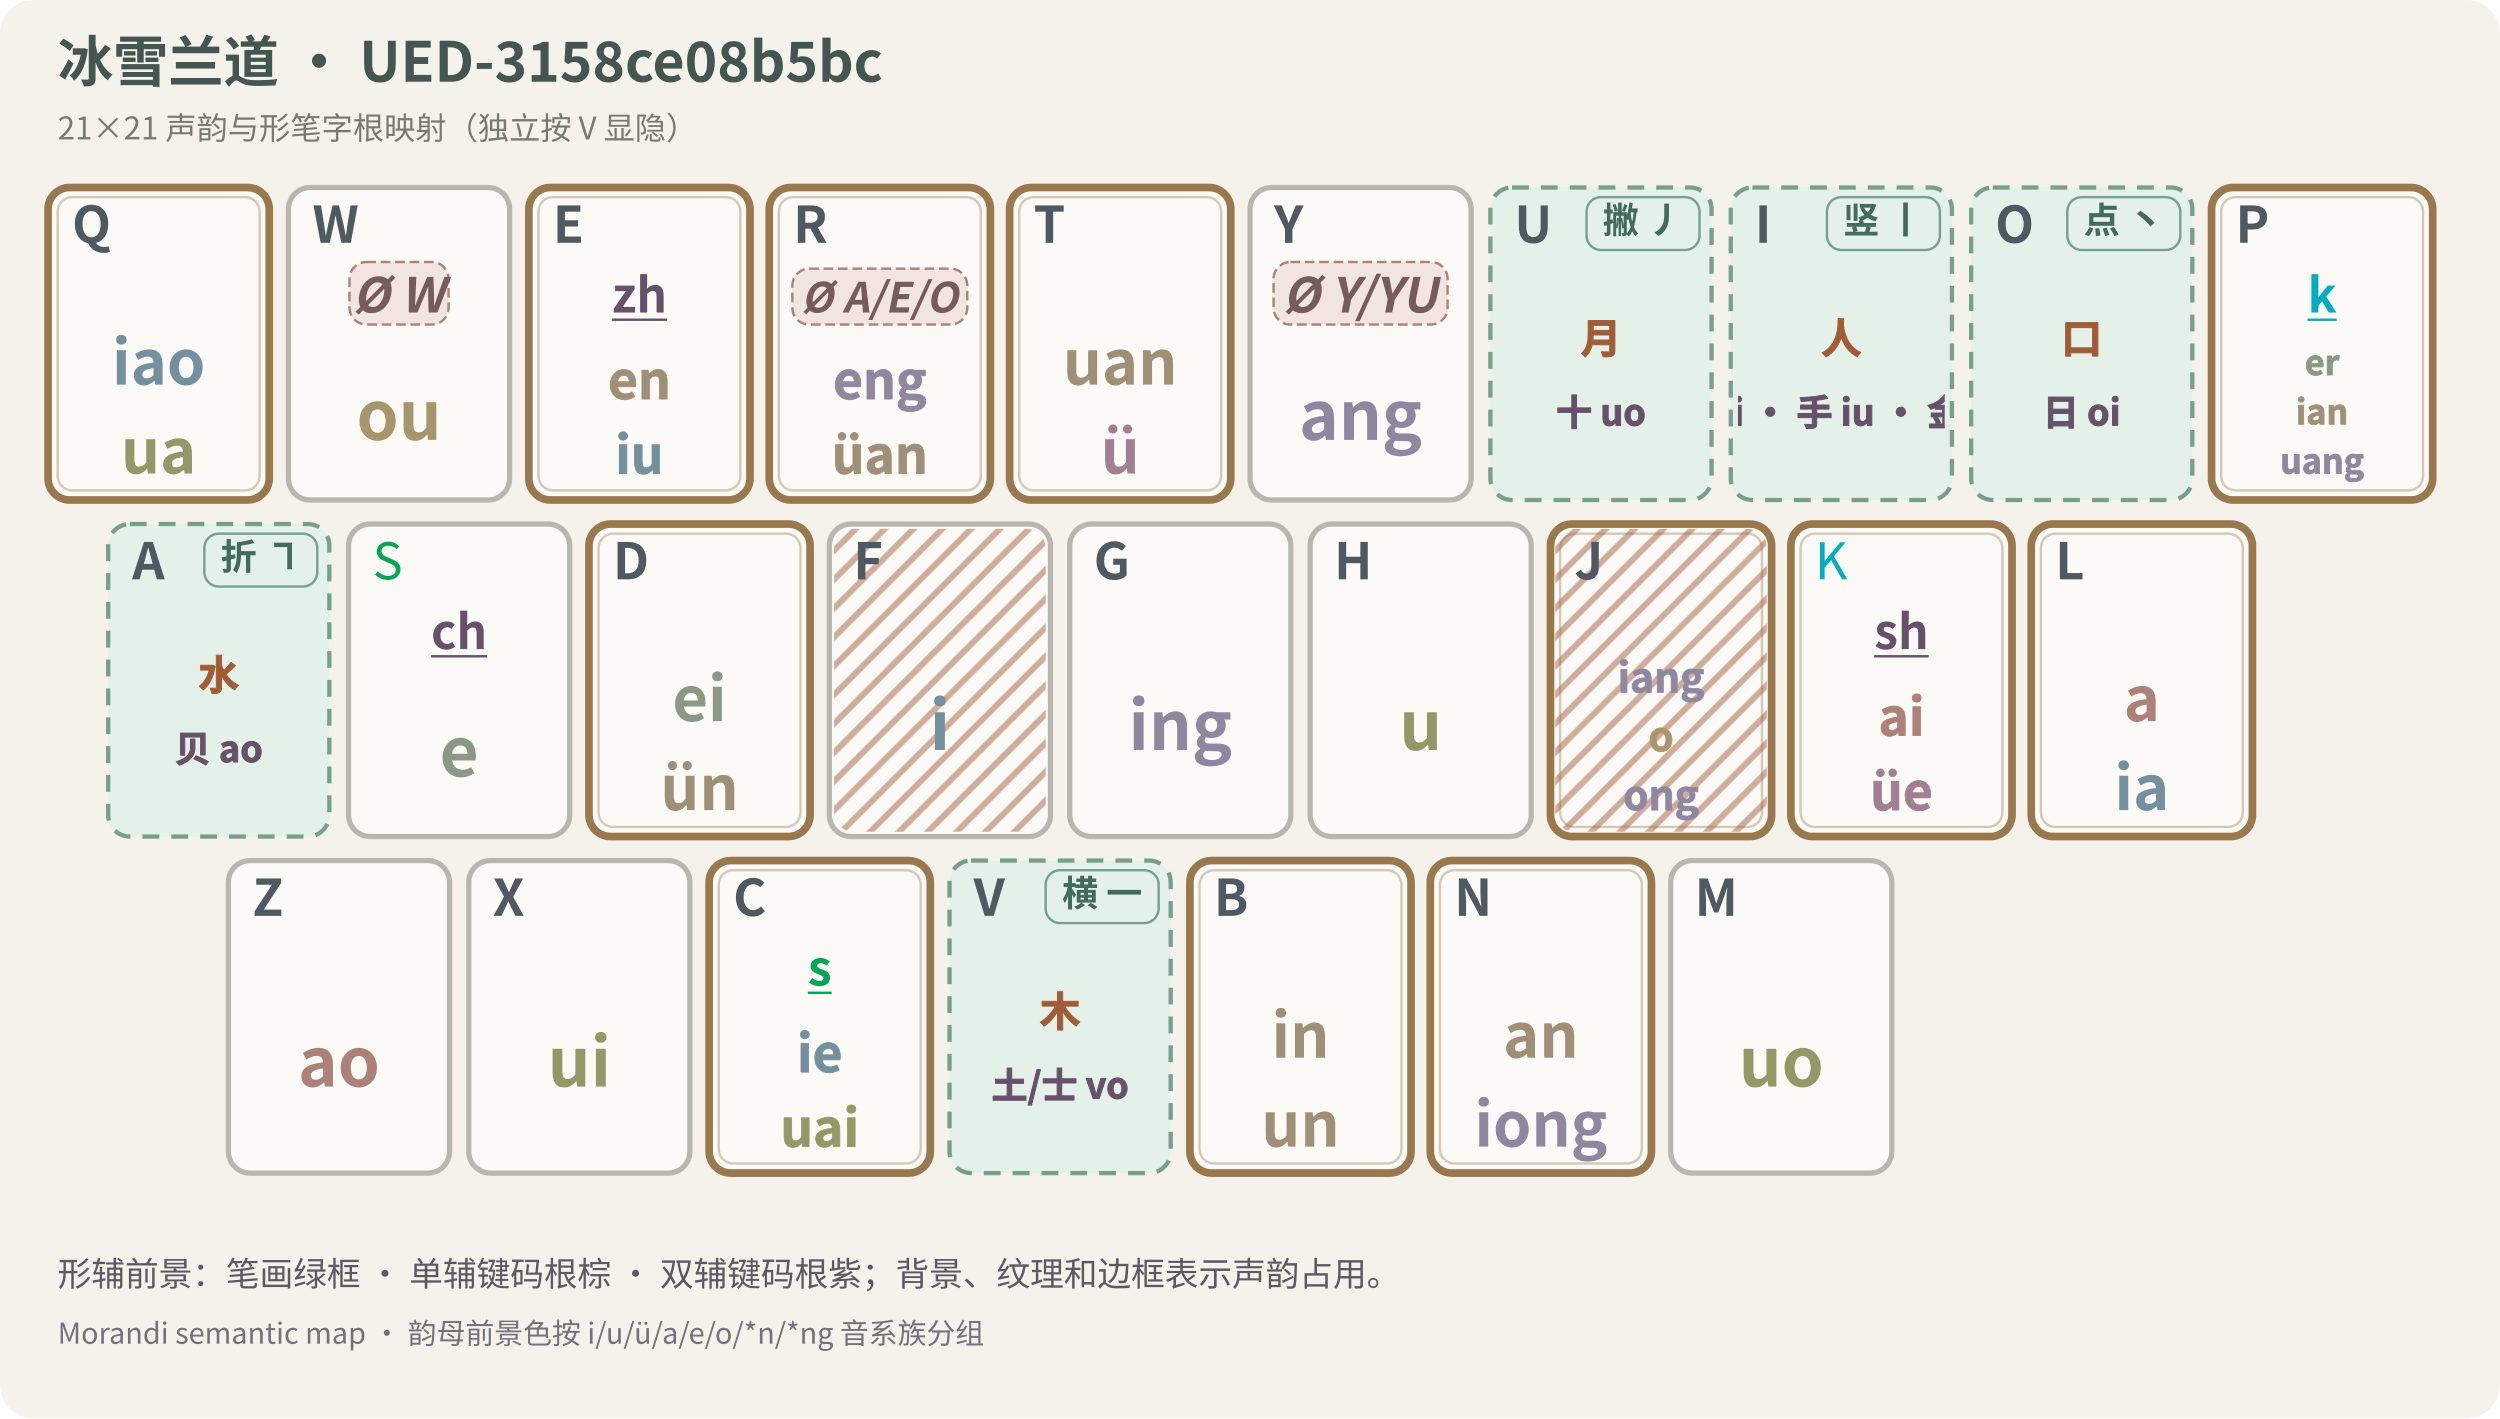
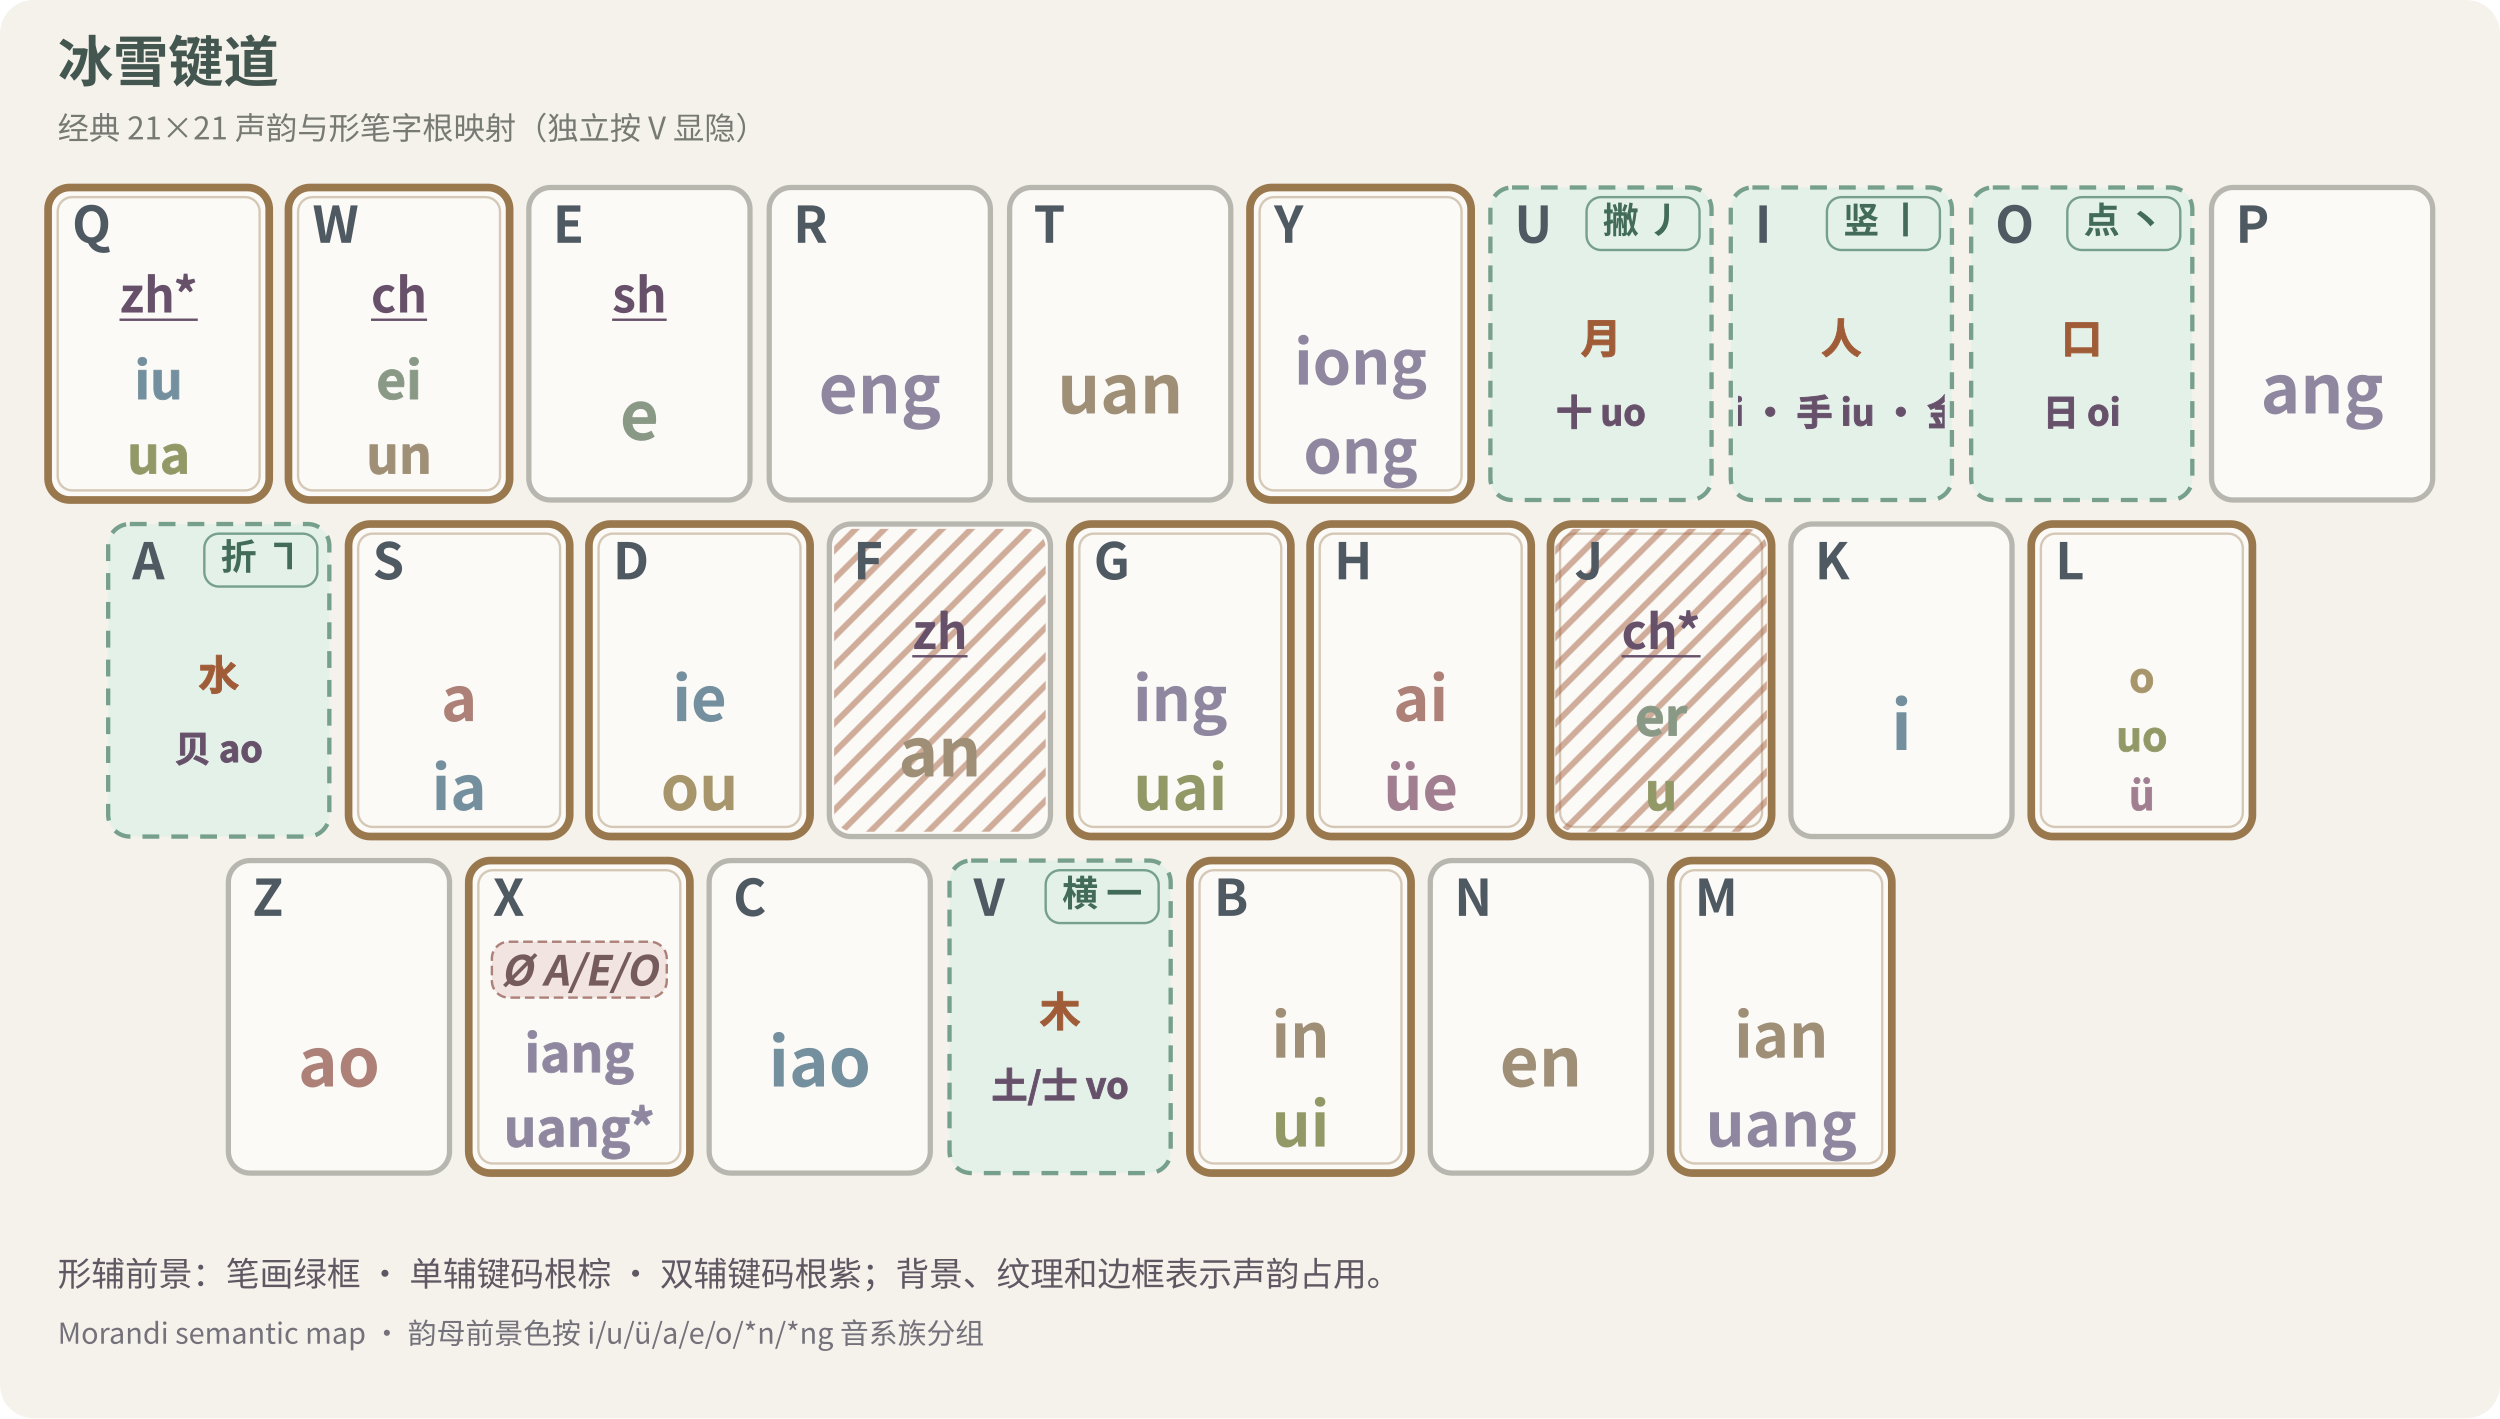
<svg xmlns="http://www.w3.org/2000/svg" class="keysvg nf4-keysvg" viewBox="0 0 1040 590" role="img" aria-labelledby="title desc">
  <defs>
    <pattern id="nf4-both" width="12" height="12" patternUnits="userSpaceOnUse">
      <rect width="12" height="12" fill="#fbfaf7" />
    </pattern>
    <pattern id="nf4-ionly" width="9" height="9" patternUnits="userSpaceOnUse">
      <rect width="9" height="9" fill="#e3eef4" />
      <path d="M2 0V9M7 0V9" stroke="#7399ad" stroke-opacity=".18" />
    </pattern>
    <pattern id="nf4-ronly" width="10" height="10" patternUnits="userSpaceOnUse">
      <rect width="10" height="10" fill="#f6ebd6" />
      <circle cx="3" cy="3" r="1.15" fill="#b39253" fill-opacity=".3" />
    </pattern>
    <pattern id="nf4-none" width="10" height="10" patternUnits="userSpaceOnUse">
      <rect width="10" height="10" fill="#eeece8" />
      <path d="M0 10L10 0" stroke="#aaa6a4" stroke-opacity=".14" />
    </pattern>
    <pattern id="nf4-multi" width="9" height="9" patternUnits="userSpaceOnUse">
      <rect width="9" height="9" fill="#f8efe2" />
      <path d="M-2 2L2-2M0 9L9 0M7 11L11 7" stroke="#9a784e" stroke-width="1.6" stroke-opacity=".27" />
    </pattern>
    <pattern id="nf4-anchor" width="12" height="12" patternUnits="userSpaceOnUse">
      <path d="M-3 3L3-3M0 12L12 0M9 15L15 9" stroke="#a05b37" stroke-width="2.5" stroke-opacity=".48" />
    </pattern>
  </defs>
  <rect width="1040" height="590" rx="14" fill="#f5f2ec" />
-   <text x="24" y="34" font-family="Microsoft YaHei UI, Noto Sans CJK SC, sans-serif" font-size="23" fill="#445650" text-anchor="start" font-weight="760">冰雪兰道 · UED-3158ce08b5bc</text>
-   <text x="24" y="58" font-family="Microsoft YaHei UI, Noto Sans CJK SC, sans-serif" font-size="13" fill="#767a73" text-anchor="start" font-weight="500">21×21 声韵与形笔字根映射（独立按 V 显隐）</text>
+   <text x="24" y="34" font-family="Microsoft YaHei UI, Noto Sans CJK SC, sans-serif" font-size="23" fill="#445650" text-anchor="start" font-weight="760">冰雪键道</text>
+   <text x="24" y="58" font-family="Microsoft YaHei UI, Noto Sans CJK SC, sans-serif" font-size="13" fill="#767a73" text-anchor="start" font-weight="500">经典 21×21 声韵与形笔字根映射（独立按 V 显隐）</text>
  <g data-key="Q" data-role="sound" data-multi="true">
    <clipPath id="snow_jiandao-clip-0-0">
      <rect x="23" y="81" width="86" height="124" rx="7" />
    </clipPath>
    <rect x="20" y="78" width="92" height="130" rx="9" fill="#fbfaf7" stroke="#9a784e" stroke-width="3.2" />
    <rect x="24" y="82" width="84" height="122" rx="6" fill="none" stroke="#9a784e" stroke-opacity=".38" />
    <g clip-path="url(#snow_jiandao-clip-0-0)">
      <text x="30" y="101" font-family="Microsoft YaHei UI, Noto Sans CJK SC, sans-serif" font-size="21" fill="#4f5962" text-anchor="start" font-weight="800" data-key-label="true">Q</text>
-       <text x="66" y="160" font-family="Microsoft YaHei UI, Noto Sans CJK SC, sans-serif" font-size="25.53" fill="#748f9e" text-anchor="middle" font-weight="600" data-final="iao">iao</text>
-       <text x="66" y="197" font-family="Microsoft YaHei UI, Noto Sans CJK SC, sans-serif" font-size="25.53" fill="#929967" text-anchor="middle" font-weight="600" data-final="ua">ua</text>
-     </g>
-   </g>
-   <g data-key="W" data-role="sound">
+       <text x="66" y="130" text-anchor="middle" font-family="Microsoft YaHei UI, Noto Sans CJK SC, sans-serif" font-size="20" font-weight="700" text-decoration="underline" fill="#66506a">zh*</text>
+       <text x="66" y="166" font-family="Microsoft YaHei UI, Noto Sans CJK SC, sans-serif" font-size="21.39" fill="#748f9e" text-anchor="middle" font-weight="800" data-final="iu" paint-order="stroke" stroke="#748f9e" stroke-width="0.35" stroke-linejoin="round">iu</text>
+       <text x="66" y="197" font-family="Microsoft YaHei UI, Noto Sans CJK SC, sans-serif" font-size="21.39" fill="#929967" text-anchor="middle" font-weight="800" data-final="ua" paint-order="stroke" stroke="#929967" stroke-width="0.35" stroke-linejoin="round">ua</text>
+     </g>
+   </g>
+   <g data-key="W" data-role="sound" data-multi="true">
    <clipPath id="snow_jiandao-clip-0-1">
      <rect x="123" y="81" width="86" height="124" rx="7" />
    </clipPath>
-     <rect x="120" y="78" width="92" height="130" rx="9" fill="#fbfaf7" stroke="#b8b7af" stroke-width="2.2" />
+     <rect x="120" y="78" width="92" height="130" rx="9" fill="#fbfaf7" stroke="#9a784e" stroke-width="3.2" />
+     <rect x="124" y="82" width="84" height="122" rx="6" fill="none" stroke="#9a784e" stroke-opacity=".38" />
    <g clip-path="url(#snow_jiandao-clip-0-1)">
      <text x="130" y="101" font-family="Microsoft YaHei UI, Noto Sans CJK SC, sans-serif" font-size="21" fill="#4f5962" text-anchor="start" font-weight="800" data-key-label="true">W</text>
-       <rect x="145.4" y="109" width="41.2" height="26" rx="7" fill="#f1e4e1" stroke="#ad8178" stroke-dasharray="4 2" />
-       <text x="166" y="130" text-anchor="middle" font-family="Microsoft YaHei UI, Noto Sans CJK SC, sans-serif" font-size="20" font-weight="700" font-style="italic" fill="#765b5c">Ø W</text>
-       <text x="166" y="183" font-family="Microsoft YaHei UI, Noto Sans CJK SC, sans-serif" font-size="28" fill="#a7966c" text-anchor="middle" font-weight="600" data-final="ou">ou</text>
-     </g>
-   </g>
-   <g data-key="E" data-role="sound" data-multi="true">
+       <text x="166" y="130" text-anchor="middle" font-family="Microsoft YaHei UI, Noto Sans CJK SC, sans-serif" font-size="20" font-weight="700" text-decoration="underline" fill="#66506a">ch</text>
+       <text x="166" y="166" font-family="Microsoft YaHei UI, Noto Sans CJK SC, sans-serif" font-size="21.39" fill="#899985" text-anchor="middle" font-weight="800" data-final="ei" paint-order="stroke" stroke="#899985" stroke-width="0.35" stroke-linejoin="round">ei</text>
+       <text x="166" y="197" font-family="Microsoft YaHei UI, Noto Sans CJK SC, sans-serif" font-size="21.39" fill="#9f8f76" text-anchor="middle" font-weight="800" data-final="un" paint-order="stroke" stroke="#9f8f76" stroke-width="0.35" stroke-linejoin="round">un</text>
+     </g>
+   </g>
+   <g data-key="E" data-role="sound">
    <clipPath id="snow_jiandao-clip-0-2">
      <rect x="223" y="81" width="86" height="124" rx="7" />
    </clipPath>
-     <rect x="220" y="78" width="92" height="130" rx="9" fill="#fbfaf7" stroke="#9a784e" stroke-width="3.2" />
-     <rect x="224" y="82" width="84" height="122" rx="6" fill="none" stroke="#9a784e" stroke-opacity=".38" />
+     <rect x="220" y="78" width="92" height="130" rx="9" fill="#fbfaf7" stroke="#b8b7af" stroke-width="2.2" />
    <g clip-path="url(#snow_jiandao-clip-0-2)">
      <text x="230" y="101" font-family="Microsoft YaHei UI, Noto Sans CJK SC, sans-serif" font-size="21" fill="#4f5962" text-anchor="start" font-weight="800" data-key-label="true">E</text>
-       <text x="266" y="130" text-anchor="middle" font-family="Microsoft YaHei UI, Noto Sans CJK SC, sans-serif" font-size="20" font-weight="700" text-decoration="underline" fill="#66506a">zh</text>
-       <text x="266" y="166" font-family="Microsoft YaHei UI, Noto Sans CJK SC, sans-serif" font-size="21.39" fill="#9f8f76" text-anchor="middle" font-weight="800" data-final="en" paint-order="stroke" stroke="#9f8f76" stroke-width="0.35" stroke-linejoin="round">en</text>
-       <text x="266" y="197" font-family="Microsoft YaHei UI, Noto Sans CJK SC, sans-serif" font-size="21.39" fill="#748f9e" text-anchor="middle" font-weight="800" data-final="iu" paint-order="stroke" stroke="#748f9e" stroke-width="0.35" stroke-linejoin="round">iu</text>
-     </g>
-   </g>
-   <g data-key="R" data-role="sound" data-multi="true">
+       <text x="266" y="130" text-anchor="middle" font-family="Microsoft YaHei UI, Noto Sans CJK SC, sans-serif" font-size="20" font-weight="700" text-decoration="underline" fill="#66506a">sh</text>
+       <text x="266" y="183" font-family="Microsoft YaHei UI, Noto Sans CJK SC, sans-serif" font-size="28" fill="#899985" text-anchor="middle" font-weight="600" data-final="e">e</text>
+     </g>
+   </g>
+   <g data-key="R" data-role="sound">
    <clipPath id="snow_jiandao-clip-0-3">
      <rect x="323" y="81" width="86" height="124" rx="7" />
    </clipPath>
-     <rect x="320" y="78" width="92" height="130" rx="9" fill="#fbfaf7" stroke="#9a784e" stroke-width="3.2" />
-     <rect x="324" y="82" width="84" height="122" rx="6" fill="none" stroke="#9a784e" stroke-opacity=".38" />
+     <rect x="320" y="78" width="92" height="130" rx="9" fill="#fbfaf7" stroke="#b8b7af" stroke-width="2.2" />
    <g clip-path="url(#snow_jiandao-clip-0-3)">
      <text x="330" y="101" font-family="Microsoft YaHei UI, Noto Sans CJK SC, sans-serif" font-size="21" fill="#4f5962" text-anchor="start" font-weight="800" data-key-label="true">R</text>
-       <rect x="329.621" y="111.759" width="72.759" height="23.241" rx="7" fill="#f1e4e1" stroke="#ad8178" stroke-dasharray="4 2" />
-       <text x="366" y="130" text-anchor="middle" font-family="Microsoft YaHei UI, Noto Sans CJK SC, sans-serif" font-size="17.241" font-weight="700" font-style="italic" fill="#765b5c">Ø A/E/O</text>
-       <text x="366" y="166" font-family="Microsoft YaHei UI, Noto Sans CJK SC, sans-serif" font-size="21.39" fill="#8f879f" text-anchor="middle" font-weight="800" data-final="eng" paint-order="stroke" stroke="#8f879f" stroke-width="0.35" stroke-linejoin="round">eng</text>
-       <text x="366" y="197" font-family="Microsoft YaHei UI, Noto Sans CJK SC, sans-serif" font-size="21.39" fill="#9f8f76" text-anchor="middle" font-weight="800" data-final="van" paint-order="stroke" stroke="#9f8f76" stroke-width="0.35" stroke-linejoin="round">üan</text>
-     </g>
-   </g>
-   <g data-key="T" data-role="sound" data-multi="true">
+       <text x="366" y="172" font-family="Microsoft YaHei UI, Noto Sans CJK SC, sans-serif" font-size="28" fill="#8f879f" text-anchor="middle" font-weight="600" data-final="eng">eng</text>
+     </g>
+   </g>
+   <g data-key="T" data-role="sound">
    <clipPath id="snow_jiandao-clip-0-4">
      <rect x="423" y="81" width="86" height="124" rx="7" />
    </clipPath>
-     <rect x="420" y="78" width="92" height="130" rx="9" fill="#fbfaf7" stroke="#9a784e" stroke-width="3.2" />
-     <rect x="424" y="82" width="84" height="122" rx="6" fill="none" stroke="#9a784e" stroke-opacity=".38" />
+     <rect x="420" y="78" width="92" height="130" rx="9" fill="#fbfaf7" stroke="#b8b7af" stroke-width="2.2" />
    <g clip-path="url(#snow_jiandao-clip-0-4)">
      <text x="430" y="101" font-family="Microsoft YaHei UI, Noto Sans CJK SC, sans-serif" font-size="21" fill="#4f5962" text-anchor="start" font-weight="800" data-key-label="true">T</text>
-       <text x="466" y="160" font-family="Microsoft YaHei UI, Noto Sans CJK SC, sans-serif" font-size="25.53" fill="#9f8f76" text-anchor="middle" font-weight="600" data-final="uan">uan</text>
-       <text x="466" y="197" font-family="Microsoft YaHei UI, Noto Sans CJK SC, sans-serif" font-size="25.53" fill="#a17f91" text-anchor="middle" font-weight="600" data-final="v">ü</text>
-     </g>
-   </g>
-   <g data-key="Y" data-role="sound">
+       <text x="466" y="172" font-family="Microsoft YaHei UI, Noto Sans CJK SC, sans-serif" font-size="28" fill="#9f8f76" text-anchor="middle" font-weight="600" data-final="uan">uan</text>
+     </g>
+   </g>
+   <g data-key="Y" data-role="sound" data-multi="true">
    <clipPath id="snow_jiandao-clip-0-5">
      <rect x="523" y="81" width="86" height="124" rx="7" />
    </clipPath>
-     <rect x="520" y="78" width="92" height="130" rx="9" fill="#fbfaf7" stroke="#b8b7af" stroke-width="2.2" />
+     <rect x="520" y="78" width="92" height="130" rx="9" fill="#fbfaf7" stroke="#9a784e" stroke-width="3.2" />
+     <rect x="524" y="82" width="84" height="122" rx="6" fill="none" stroke="#9a784e" stroke-opacity=".38" />
    <g clip-path="url(#snow_jiandao-clip-0-5)">
      <text x="530" y="101" font-family="Microsoft YaHei UI, Noto Sans CJK SC, sans-serif" font-size="21" fill="#4f5962" text-anchor="start" font-weight="800" data-key-label="true">Y</text>
-       <rect x="529.8" y="109" width="72.4" height="26" rx="7" fill="#f1e4e1" stroke="#ad8178" stroke-dasharray="4 2" />
-       <text x="566" y="130" text-anchor="middle" font-family="Microsoft YaHei UI, Noto Sans CJK SC, sans-serif" font-size="20" font-weight="700" font-style="italic" fill="#765b5c">Ø Y/YU</text>
-       <text x="566" y="183" font-family="Microsoft YaHei UI, Noto Sans CJK SC, sans-serif" font-size="28" fill="#8f879f" text-anchor="middle" font-weight="600" data-final="ang">ang</text>
+       <text x="566" y="160" font-family="Microsoft YaHei UI, Noto Sans CJK SC, sans-serif" font-size="25.53" fill="#8f879f" text-anchor="middle" font-weight="600" data-final="iong">iong</text>
+       <text x="566" y="197" font-family="Microsoft YaHei UI, Noto Sans CJK SC, sans-serif" font-size="25.53" fill="#8f879f" text-anchor="middle" font-weight="600" data-final="ong">ong</text>
    </g>
  </g>
  <g data-key="U" data-role="auxiliary-only">
    <clipPath id="snow_jiandao-clip-0-6">
      <rect x="623" y="81" width="86" height="124" rx="7" />
    </clipPath>
    <rect x="620" y="78" width="92" height="130" rx="9" fill="#e4f1e9" stroke="#77a08c" stroke-width="1.8" stroke-dasharray="7 5" />
    <g clip-path="url(#snow_jiandao-clip-0-6)">
      <text x="630" y="101" font-family="Microsoft YaHei UI, Noto Sans CJK SC, sans-serif" font-size="21" fill="#4f5962" text-anchor="start" font-weight="800" data-key-label="true">U</text>
      <g data-aux-badge="stroke">
        <rect x="660" y="82" width="47" height="22" rx="6" fill="#e4f1e9" stroke="#77a08c" />
        <text x="683.5" y="97" font-family="Microsoft YaHei UI, Noto Sans CJK SC, sans-serif" font-size="15" fill="#426b59" text-anchor="middle" font-weight="750" data-aux-kind="stroke">撇 丿</text>
      </g>
      <text x="666" y="147" font-family="Microsoft YaHei UI, Noto Sans CJK SC, sans-serif" font-size="17" fill="#a05b37" text-anchor="middle" font-weight="800" data-aux-kind="single-root" paint-order="stroke" stroke="#a05b37" stroke-width="0.4" stroke-linejoin="round">月</text>
      <text x="666" y="177" font-family="Microsoft YaHei UI, Noto Sans CJK SC, sans-serif" font-size="15" fill="#66506a" text-anchor="middle" font-weight="800" data-aux-kind="double-root" paint-order="stroke" stroke="#66506a" stroke-width="0.4" stroke-linejoin="round">十 uo</text>
    </g>
  </g>
  <g data-key="I" data-role="auxiliary-only">
    <clipPath id="snow_jiandao-clip-0-7">
      <rect x="723" y="81" width="86" height="124" rx="7" />
    </clipPath>
    <rect x="720" y="78" width="92" height="130" rx="9" fill="#e4f1e9" stroke="#77a08c" stroke-width="1.8" stroke-dasharray="7 5" />
    <g clip-path="url(#snow_jiandao-clip-0-7)">
      <text x="730" y="101" font-family="Microsoft YaHei UI, Noto Sans CJK SC, sans-serif" font-size="21" fill="#4f5962" text-anchor="start" font-weight="800" data-key-label="true">I</text>
      <g data-aux-badge="stroke">
        <rect x="760" y="82" width="47" height="22" rx="6" fill="#e4f1e9" stroke="#77a08c" />
        <text x="783.5" y="97" font-family="Microsoft YaHei UI, Noto Sans CJK SC, sans-serif" font-size="15" fill="#426b59" text-anchor="middle" font-weight="750" data-aux-kind="stroke">竖 丨</text>
      </g>
      <text x="766" y="147" font-family="Microsoft YaHei UI, Noto Sans CJK SC, sans-serif" font-size="17" fill="#a05b37" text-anchor="middle" font-weight="800" data-aux-kind="single-root" paint-order="stroke" stroke="#a05b37" stroke-width="0.4" stroke-linejoin="round">人</text>
      <text x="766" y="177" font-family="Microsoft YaHei UI, Noto Sans CJK SC, sans-serif" font-size="15" fill="#66506a" text-anchor="middle" font-weight="800" data-aux-kind="double-root" textLength="76" lengthAdjust="spacingAndGlyphs" paint-order="stroke" stroke="#66506a" stroke-width="0.4" stroke-linejoin="round">艹 ii · 手 iu · 金 io</text>
    </g>
  </g>
  <g data-key="O" data-role="auxiliary-only">
    <clipPath id="snow_jiandao-clip-0-8">
      <rect x="823" y="81" width="86" height="124" rx="7" />
    </clipPath>
    <rect x="820" y="78" width="92" height="130" rx="9" fill="#e4f1e9" stroke="#77a08c" stroke-width="1.8" stroke-dasharray="7 5" />
    <g clip-path="url(#snow_jiandao-clip-0-8)">
      <text x="830" y="101" font-family="Microsoft YaHei UI, Noto Sans CJK SC, sans-serif" font-size="21" fill="#4f5962" text-anchor="start" font-weight="800" data-key-label="true">O</text>
      <g data-aux-badge="stroke">
        <rect x="860" y="82" width="47" height="22" rx="6" fill="#e4f1e9" stroke="#77a08c" />
        <text x="883.5" y="97" font-family="Microsoft YaHei UI, Noto Sans CJK SC, sans-serif" font-size="15" fill="#426b59" text-anchor="middle" font-weight="750" data-aux-kind="stroke">点 丶</text>
      </g>
      <text x="866" y="147" font-family="Microsoft YaHei UI, Noto Sans CJK SC, sans-serif" font-size="17" fill="#a05b37" text-anchor="middle" font-weight="800" data-aux-kind="single-root" paint-order="stroke" stroke="#a05b37" stroke-width="0.4" stroke-linejoin="round">口</text>
      <text x="866" y="177" font-family="Microsoft YaHei UI, Noto Sans CJK SC, sans-serif" font-size="15" fill="#66506a" text-anchor="middle" font-weight="800" data-aux-kind="double-root" paint-order="stroke" stroke="#66506a" stroke-width="0.4" stroke-linejoin="round">日 oi</text>
    </g>
  </g>
-   <g data-key="P" data-role="sound" data-multi="true">
+   <g data-key="P" data-role="sound">
    <clipPath id="snow_jiandao-clip-0-9">
      <rect x="923" y="81" width="86" height="124" rx="7" />
    </clipPath>
-     <rect x="920" y="78" width="92" height="130" rx="9" fill="#fbfaf7" stroke="#9a784e" stroke-width="3.2" />
-     <rect x="924" y="82" width="84" height="122" rx="6" fill="none" stroke="#9a784e" stroke-opacity=".38" />
+     <rect x="920" y="78" width="92" height="130" rx="9" fill="#fbfaf7" stroke="#b8b7af" stroke-width="2.2" />
    <g clip-path="url(#snow_jiandao-clip-0-9)">
      <text x="930" y="101" font-family="Microsoft YaHei UI, Noto Sans CJK SC, sans-serif" font-size="21" fill="#4f5962" text-anchor="start" font-weight="800" data-key-label="true">P</text>
-       <text x="966" y="130" text-anchor="middle" font-family="Microsoft YaHei UI, Noto Sans CJK SC, sans-serif" font-size="20" font-weight="700" text-decoration="underline" fill="#00acc1">k</text>
-       <text x="966" y="156" font-family="Microsoft YaHei UI, Noto Sans CJK SC, sans-serif" font-size="14.145" fill="#899985" text-anchor="middle" font-weight="800" data-final="er" paint-order="stroke" stroke="#899985" stroke-width="0.35" stroke-linejoin="round">er</text>
-       <text x="966" y="176.5" font-family="Microsoft YaHei UI, Noto Sans CJK SC, sans-serif" font-size="14.145" fill="#9f8f76" text-anchor="middle" font-weight="800" data-final="ian" paint-order="stroke" stroke="#9f8f76" stroke-width="0.35" stroke-linejoin="round">ian</text>
-       <text x="966" y="197" font-family="Microsoft YaHei UI, Noto Sans CJK SC, sans-serif" font-size="14.145" fill="#8f879f" text-anchor="middle" font-weight="800" data-final="uang" paint-order="stroke" stroke="#8f879f" stroke-width="0.35" stroke-linejoin="round">uang</text>
+       <text x="966" y="172" font-family="Microsoft YaHei UI, Noto Sans CJK SC, sans-serif" font-size="28" fill="#8f879f" text-anchor="middle" font-weight="600" data-final="ang">ang</text>
    </g>
  </g>
  <g data-key="A" data-role="auxiliary-only">
    <clipPath id="snow_jiandao-clip-1-0">
      <rect x="48" y="221" width="86" height="124" rx="7" />
    </clipPath>
    <rect x="45" y="218" width="92" height="130" rx="9" fill="#e4f1e9" stroke="#77a08c" stroke-width="1.8" stroke-dasharray="7 5" />
    <g clip-path="url(#snow_jiandao-clip-1-0)">
      <text x="55" y="241" font-family="Microsoft YaHei UI, Noto Sans CJK SC, sans-serif" font-size="21" fill="#4f5962" text-anchor="start" font-weight="800" data-key-label="true">A</text>
      <g data-aux-badge="stroke">
        <rect x="85" y="222" width="47" height="22" rx="6" fill="#e4f1e9" stroke="#77a08c" />
        <text x="108.5" y="237" font-family="Microsoft YaHei UI, Noto Sans CJK SC, sans-serif" font-size="15" fill="#426b59" text-anchor="middle" font-weight="750" data-aux-kind="stroke">折 ㇕</text>
      </g>
      <text x="91" y="287" font-family="Microsoft YaHei UI, Noto Sans CJK SC, sans-serif" font-size="17" fill="#a05b37" text-anchor="middle" font-weight="800" data-aux-kind="single-root" paint-order="stroke" stroke="#a05b37" stroke-width="0.4" stroke-linejoin="round">水</text>
      <text x="91" y="317" font-family="Microsoft YaHei UI, Noto Sans CJK SC, sans-serif" font-size="15" fill="#66506a" text-anchor="middle" font-weight="800" data-aux-kind="double-root" paint-order="stroke" stroke="#66506a" stroke-width="0.4" stroke-linejoin="round">贝 ao</text>
    </g>
  </g>
-   <g data-key="S" data-role="sound">
+   <g data-key="S" data-role="sound" data-multi="true">
    <clipPath id="snow_jiandao-clip-1-1">
      <rect x="148" y="221" width="86" height="124" rx="7" />
    </clipPath>
-     <rect x="145" y="218" width="92" height="130" rx="9" fill="#fbfaf7" stroke="#b8b7af" stroke-width="2.2" />
+     <rect x="145" y="218" width="92" height="130" rx="9" fill="#fbfaf7" stroke="#9a784e" stroke-width="3.2" />
+     <rect x="149" y="222" width="84" height="122" rx="6" fill="none" stroke="#9a784e" stroke-opacity=".38" />
    <g clip-path="url(#snow_jiandao-clip-1-1)">
-       <text x="155" y="241" font-family="Microsoft YaHei UI, Noto Sans CJK SC, sans-serif" font-size="21" fill="#00a651" text-anchor="start" font-weight="500" data-key-label="true">S</text>
-       <text x="191" y="270" text-anchor="middle" font-family="Microsoft YaHei UI, Noto Sans CJK SC, sans-serif" font-size="20" font-weight="700" text-decoration="underline" fill="#66506a">ch</text>
-       <text x="191" y="323" font-family="Microsoft YaHei UI, Noto Sans CJK SC, sans-serif" font-size="28" fill="#899985" text-anchor="middle" font-weight="600" data-final="e">e</text>
+       <text x="155" y="241" font-family="Microsoft YaHei UI, Noto Sans CJK SC, sans-serif" font-size="21" fill="#4f5962" text-anchor="start" font-weight="800" data-key-label="true">S</text>
+       <text x="191" y="300" font-family="Microsoft YaHei UI, Noto Sans CJK SC, sans-serif" font-size="25.53" fill="#ad8178" text-anchor="middle" font-weight="600" data-final="a">a</text>
+       <text x="191" y="337" font-family="Microsoft YaHei UI, Noto Sans CJK SC, sans-serif" font-size="25.53" fill="#748f9e" text-anchor="middle" font-weight="600" data-final="ia">ia</text>
    </g>
  </g>
  <g data-key="D" data-role="sound" data-multi="true">
    <clipPath id="snow_jiandao-clip-1-2">
      <rect x="248" y="221" width="86" height="124" rx="7" />
    </clipPath>
    <rect x="245" y="218" width="92" height="130" rx="9" fill="#fbfaf7" stroke="#9a784e" stroke-width="3.2" />
    <rect x="249" y="222" width="84" height="122" rx="6" fill="none" stroke="#9a784e" stroke-opacity=".38" />
    <g clip-path="url(#snow_jiandao-clip-1-2)">
      <text x="255" y="241" font-family="Microsoft YaHei UI, Noto Sans CJK SC, sans-serif" font-size="21" fill="#4f5962" text-anchor="start" font-weight="800" data-key-label="true">D</text>
-       <text x="291" y="300" font-family="Microsoft YaHei UI, Noto Sans CJK SC, sans-serif" font-size="25.53" fill="#899985" text-anchor="middle" font-weight="600" data-final="ei">ei</text>
-       <text x="291" y="337" font-family="Microsoft YaHei UI, Noto Sans CJK SC, sans-serif" font-size="25.53" fill="#9f8f76" text-anchor="middle" font-weight="600" data-final="vn">ün</text>
+       <text x="291" y="300" font-family="Microsoft YaHei UI, Noto Sans CJK SC, sans-serif" font-size="25.53" fill="#748f9e" text-anchor="middle" font-weight="600" data-final="ie">ie</text>
+       <text x="291" y="337" font-family="Microsoft YaHei UI, Noto Sans CJK SC, sans-serif" font-size="25.53" fill="#a7966c" text-anchor="middle" font-weight="600" data-final="ou">ou</text>
    </g>
  </g>
  <g data-key="F" data-role="sound">
    <clipPath id="snow_jiandao-clip-1-3">
      <rect x="348" y="221" width="86" height="124" rx="7" />
    </clipPath>
    <rect x="345" y="218" width="92" height="130" rx="9" fill="#fbfaf7" stroke="#b8b7af" stroke-width="2.2" />
    <rect x="347" y="220" width="88" height="126" rx="8" fill="url(#nf4-anchor)" pointer-events="none" />
    <g clip-path="url(#snow_jiandao-clip-1-3)">
      <text x="355" y="241" font-family="Microsoft YaHei UI, Noto Sans CJK SC, sans-serif" font-size="21" fill="#4f5962" text-anchor="start" font-weight="800" data-key-label="true">F</text>
-       <text x="391" y="312" font-family="Microsoft YaHei UI, Noto Sans CJK SC, sans-serif" font-size="28" fill="#748f9e" text-anchor="middle" font-weight="600" data-final="i">i</text>
-     </g>
-   </g>
-   <g data-key="G" data-role="sound">
+       <text x="391" y="270" text-anchor="middle" font-family="Microsoft YaHei UI, Noto Sans CJK SC, sans-serif" font-size="20" font-weight="700" text-decoration="underline" fill="#66506a">zh</text>
+       <text x="391" y="323" font-family="Microsoft YaHei UI, Noto Sans CJK SC, sans-serif" font-size="28" fill="#9f8f76" text-anchor="middle" font-weight="600" data-final="an">an</text>
+     </g>
+   </g>
+   <g data-key="G" data-role="sound" data-multi="true">
    <clipPath id="snow_jiandao-clip-1-4">
      <rect x="448" y="221" width="86" height="124" rx="7" />
    </clipPath>
-     <rect x="445" y="218" width="92" height="130" rx="9" fill="#fbfaf7" stroke="#b8b7af" stroke-width="2.2" />
+     <rect x="445" y="218" width="92" height="130" rx="9" fill="#fbfaf7" stroke="#9a784e" stroke-width="3.2" />
+     <rect x="449" y="222" width="84" height="122" rx="6" fill="none" stroke="#9a784e" stroke-opacity=".38" />
    <g clip-path="url(#snow_jiandao-clip-1-4)">
      <text x="455" y="241" font-family="Microsoft YaHei UI, Noto Sans CJK SC, sans-serif" font-size="21" fill="#4f5962" text-anchor="start" font-weight="800" data-key-label="true">G</text>
-       <text x="491" y="312" font-family="Microsoft YaHei UI, Noto Sans CJK SC, sans-serif" font-size="28" fill="#8f879f" text-anchor="middle" font-weight="600" data-final="ing">ing</text>
-     </g>
-   </g>
-   <g data-key="H" data-role="sound">
+       <text x="491" y="300" font-family="Microsoft YaHei UI, Noto Sans CJK SC, sans-serif" font-size="25.53" fill="#8f879f" text-anchor="middle" font-weight="600" data-final="ing">ing</text>
+       <text x="491" y="337" font-family="Microsoft YaHei UI, Noto Sans CJK SC, sans-serif" font-size="25.53" fill="#929967" text-anchor="middle" font-weight="600" data-final="uai">uai</text>
+     </g>
+   </g>
+   <g data-key="H" data-role="sound" data-multi="true">
    <clipPath id="snow_jiandao-clip-1-5">
      <rect x="548" y="221" width="86" height="124" rx="7" />
    </clipPath>
-     <rect x="545" y="218" width="92" height="130" rx="9" fill="#fbfaf7" stroke="#b8b7af" stroke-width="2.2" />
+     <rect x="545" y="218" width="92" height="130" rx="9" fill="#fbfaf7" stroke="#9a784e" stroke-width="3.2" />
+     <rect x="549" y="222" width="84" height="122" rx="6" fill="none" stroke="#9a784e" stroke-opacity=".38" />
    <g clip-path="url(#snow_jiandao-clip-1-5)">
      <text x="555" y="241" font-family="Microsoft YaHei UI, Noto Sans CJK SC, sans-serif" font-size="21" fill="#4f5962" text-anchor="start" font-weight="800" data-key-label="true">H</text>
-       <text x="591" y="312" font-family="Microsoft YaHei UI, Noto Sans CJK SC, sans-serif" font-size="28" fill="#929967" text-anchor="middle" font-weight="600" data-final="u">u</text>
+       <text x="591" y="300" font-family="Microsoft YaHei UI, Noto Sans CJK SC, sans-serif" font-size="25.53" fill="#ad8178" text-anchor="middle" font-weight="600" data-final="ai">ai</text>
+       <text x="591" y="337" font-family="Microsoft YaHei UI, Noto Sans CJK SC, sans-serif" font-size="25.53" fill="#a17f91" text-anchor="middle" font-weight="600" data-final="ve">üe</text>
    </g>
  </g>
  <g data-key="J" data-role="sound" data-multi="true">
    <clipPath id="snow_jiandao-clip-1-6">
      <rect x="648" y="221" width="86" height="124" rx="7" />
    </clipPath>
    <rect x="645" y="218" width="92" height="130" rx="9" fill="#fbfaf7" stroke="#9a784e" stroke-width="3.2" />
    <rect x="649" y="222" width="84" height="122" rx="6" fill="none" stroke="#9a784e" stroke-opacity=".38" />
    <rect x="647" y="220" width="88" height="126" rx="8" fill="url(#nf4-anchor)" pointer-events="none" />
    <g clip-path="url(#snow_jiandao-clip-1-6)">
      <text x="655" y="241" font-family="Microsoft YaHei UI, Noto Sans CJK SC, sans-serif" font-size="21" fill="#4f5962" text-anchor="start" font-weight="800" data-key-label="true">J</text>
-       <text x="691" y="288" font-family="Microsoft YaHei UI, Noto Sans CJK SC, sans-serif" font-size="16.905" fill="#8f879f" text-anchor="middle" font-weight="800" data-final="iang" paint-order="stroke" stroke="#8f879f" stroke-width="0.35" stroke-linejoin="round">iang</text>
-       <text x="691" y="312.5" font-family="Microsoft YaHei UI, Noto Sans CJK SC, sans-serif" font-size="16.905" fill="#a7966c" text-anchor="middle" font-weight="800" data-final="o" paint-order="stroke" stroke="#a7966c" stroke-width="0.35" stroke-linejoin="round">o</text>
-       <text x="691" y="337" font-family="Microsoft YaHei UI, Noto Sans CJK SC, sans-serif" font-size="16.905" fill="#8f879f" text-anchor="middle" font-weight="800" data-final="ong" paint-order="stroke" stroke="#8f879f" stroke-width="0.35" stroke-linejoin="round">ong</text>
-     </g>
-   </g>
-   <g data-key="K" data-role="sound" data-multi="true">
+       <text x="691" y="270" text-anchor="middle" font-family="Microsoft YaHei UI, Noto Sans CJK SC, sans-serif" font-size="20" font-weight="700" text-decoration="underline" fill="#66506a">ch*</text>
+       <text x="691" y="306" font-family="Microsoft YaHei UI, Noto Sans CJK SC, sans-serif" font-size="21.39" fill="#899985" text-anchor="middle" font-weight="800" data-final="er" paint-order="stroke" stroke="#899985" stroke-width="0.35" stroke-linejoin="round">er</text>
+       <text x="691" y="337" font-family="Microsoft YaHei UI, Noto Sans CJK SC, sans-serif" font-size="21.39" fill="#929967" text-anchor="middle" font-weight="800" data-final="u" paint-order="stroke" stroke="#929967" stroke-width="0.35" stroke-linejoin="round">u</text>
+     </g>
+   </g>
+   <g data-key="K" data-role="sound">
    <clipPath id="snow_jiandao-clip-1-7">
      <rect x="748" y="221" width="86" height="124" rx="7" />
    </clipPath>
-     <rect x="745" y="218" width="92" height="130" rx="9" fill="#fbfaf7" stroke="#9a784e" stroke-width="3.2" />
-     <rect x="749" y="222" width="84" height="122" rx="6" fill="none" stroke="#9a784e" stroke-opacity=".38" />
+     <rect x="745" y="218" width="92" height="130" rx="9" fill="#fbfaf7" stroke="#b8b7af" stroke-width="2.2" />
    <g clip-path="url(#snow_jiandao-clip-1-7)">
-       <text x="755" y="241" font-family="Microsoft YaHei UI, Noto Sans CJK SC, sans-serif" font-size="21" fill="#00acc1" text-anchor="start" font-weight="500" data-key-label="true">K</text>
-       <text x="791" y="270" text-anchor="middle" font-family="Microsoft YaHei UI, Noto Sans CJK SC, sans-serif" font-size="20" font-weight="700" text-decoration="underline" fill="#66506a">sh</text>
-       <text x="791" y="306" font-family="Microsoft YaHei UI, Noto Sans CJK SC, sans-serif" font-size="21.39" fill="#ad8178" text-anchor="middle" font-weight="800" data-final="ai" paint-order="stroke" stroke="#ad8178" stroke-width="0.35" stroke-linejoin="round">ai</text>
-       <text x="791" y="337" font-family="Microsoft YaHei UI, Noto Sans CJK SC, sans-serif" font-size="21.39" fill="#a17f91" text-anchor="middle" font-weight="800" data-final="ve" paint-order="stroke" stroke="#a17f91" stroke-width="0.35" stroke-linejoin="round">üe</text>
+       <text x="755" y="241" font-family="Microsoft YaHei UI, Noto Sans CJK SC, sans-serif" font-size="21" fill="#4f5962" text-anchor="start" font-weight="800" data-key-label="true">K</text>
+       <text x="791" y="312" font-family="Microsoft YaHei UI, Noto Sans CJK SC, sans-serif" font-size="28" fill="#748f9e" text-anchor="middle" font-weight="600" data-final="i">i</text>
    </g>
  </g>
  <g data-key="L" data-role="sound" data-multi="true">
    <clipPath id="snow_jiandao-clip-1-8">
      <rect x="848" y="221" width="86" height="124" rx="7" />
    </clipPath>
    <rect x="845" y="218" width="92" height="130" rx="9" fill="#fbfaf7" stroke="#9a784e" stroke-width="3.2" />
    <rect x="849" y="222" width="84" height="122" rx="6" fill="none" stroke="#9a784e" stroke-opacity=".38" />
    <g clip-path="url(#snow_jiandao-clip-1-8)">
      <text x="855" y="241" font-family="Microsoft YaHei UI, Noto Sans CJK SC, sans-serif" font-size="21" fill="#4f5962" text-anchor="start" font-weight="800" data-key-label="true">L</text>
-       <text x="891" y="300" font-family="Microsoft YaHei UI, Noto Sans CJK SC, sans-serif" font-size="25.53" fill="#ad8178" text-anchor="middle" font-weight="600" data-final="a">a</text>
-       <text x="891" y="337" font-family="Microsoft YaHei UI, Noto Sans CJK SC, sans-serif" font-size="25.53" fill="#748f9e" text-anchor="middle" font-weight="600" data-final="ia">ia</text>
+       <text x="891" y="288" font-family="Microsoft YaHei UI, Noto Sans CJK SC, sans-serif" font-size="16.905" fill="#a7966c" text-anchor="middle" font-weight="800" data-final="o" paint-order="stroke" stroke="#a7966c" stroke-width="0.35" stroke-linejoin="round">o</text>
+       <text x="891" y="312.5" font-family="Microsoft YaHei UI, Noto Sans CJK SC, sans-serif" font-size="16.905" fill="#929967" text-anchor="middle" font-weight="800" data-final="uo" paint-order="stroke" stroke="#929967" stroke-width="0.35" stroke-linejoin="round">uo</text>
+       <text x="891" y="337" font-family="Microsoft YaHei UI, Noto Sans CJK SC, sans-serif" font-size="16.905" fill="#a17f91" text-anchor="middle" font-weight="800" data-final="v" paint-order="stroke" stroke="#a17f91" stroke-width="0.35" stroke-linejoin="round">ü</text>
    </g>
  </g>
  <g data-key="Z" data-role="sound">
    <clipPath id="snow_jiandao-clip-2-0">
      <rect x="98" y="361" width="86" height="124" rx="7" />
    </clipPath>
    <rect x="95" y="358" width="92" height="130" rx="9" fill="#fbfaf7" stroke="#b8b7af" stroke-width="2.2" />
    <g clip-path="url(#snow_jiandao-clip-2-0)">
      <text x="105" y="381" font-family="Microsoft YaHei UI, Noto Sans CJK SC, sans-serif" font-size="21" fill="#4f5962" text-anchor="start" font-weight="800" data-key-label="true">Z</text>
      <text x="141" y="452" font-family="Microsoft YaHei UI, Noto Sans CJK SC, sans-serif" font-size="28" fill="#ad8178" text-anchor="middle" font-weight="600" data-final="ao">ao</text>
    </g>
  </g>
-   <g data-key="X" data-role="sound">
+   <g data-key="X" data-role="sound" data-multi="true">
    <clipPath id="snow_jiandao-clip-2-1">
      <rect x="198" y="361" width="86" height="124" rx="7" />
    </clipPath>
-     <rect x="195" y="358" width="92" height="130" rx="9" fill="#fbfaf7" stroke="#b8b7af" stroke-width="2.2" />
+     <rect x="195" y="358" width="92" height="130" rx="9" fill="#fbfaf7" stroke="#9a784e" stroke-width="3.2" />
+     <rect x="199" y="362" width="84" height="122" rx="6" fill="none" stroke="#9a784e" stroke-opacity=".38" />
    <g clip-path="url(#snow_jiandao-clip-2-1)">
      <text x="205" y="381" font-family="Microsoft YaHei UI, Noto Sans CJK SC, sans-serif" font-size="21" fill="#4f5962" text-anchor="start" font-weight="800" data-key-label="true">X</text>
-       <text x="241" y="452" font-family="Microsoft YaHei UI, Noto Sans CJK SC, sans-serif" font-size="28" fill="#929967" text-anchor="middle" font-weight="600" data-final="ui">ui</text>
-     </g>
-   </g>
-   <g data-key="C" data-role="sound" data-multi="true">
+       <rect x="204.621" y="391.759" width="72.759" height="23.241" rx="7" fill="#f1e4e1" stroke="#ad8178" stroke-dasharray="4 2" />
+       <text x="241" y="410" text-anchor="middle" font-family="Microsoft YaHei UI, Noto Sans CJK SC, sans-serif" font-size="17.241" font-weight="700" font-style="italic" fill="#765b5c">Ø A/E/O</text>
+       <text x="241" y="446" font-family="Microsoft YaHei UI, Noto Sans CJK SC, sans-serif" font-size="21.39" fill="#8f879f" text-anchor="middle" font-weight="800" data-final="iang" paint-order="stroke" stroke="#8f879f" stroke-width="0.35" stroke-linejoin="round">iang</text>
+       <text x="241" y="477" font-family="Microsoft YaHei UI, Noto Sans CJK SC, sans-serif" font-size="21.39" fill="#8f879f" text-anchor="middle" font-weight="800" data-final="uang*" paint-order="stroke" stroke="#8f879f" stroke-width="0.35" stroke-linejoin="round">uang*</text>
+     </g>
+   </g>
+   <g data-key="C" data-role="sound">
    <clipPath id="snow_jiandao-clip-2-2">
      <rect x="298" y="361" width="86" height="124" rx="7" />
    </clipPath>
-     <rect x="295" y="358" width="92" height="130" rx="9" fill="#fbfaf7" stroke="#9a784e" stroke-width="3.2" />
-     <rect x="299" y="362" width="84" height="122" rx="6" fill="none" stroke="#9a784e" stroke-opacity=".38" />
+     <rect x="295" y="358" width="92" height="130" rx="9" fill="#fbfaf7" stroke="#b8b7af" stroke-width="2.2" />
    <g clip-path="url(#snow_jiandao-clip-2-2)">
      <text x="305" y="381" font-family="Microsoft YaHei UI, Noto Sans CJK SC, sans-serif" font-size="21" fill="#4f5962" text-anchor="start" font-weight="800" data-key-label="true">C</text>
-       <text x="341" y="410" text-anchor="middle" font-family="Microsoft YaHei UI, Noto Sans CJK SC, sans-serif" font-size="20" font-weight="700" text-decoration="underline" fill="#00a651">s</text>
-       <text x="341" y="446" font-family="Microsoft YaHei UI, Noto Sans CJK SC, sans-serif" font-size="21.39" fill="#748f9e" text-anchor="middle" font-weight="800" data-final="ie" paint-order="stroke" stroke="#748f9e" stroke-width="0.35" stroke-linejoin="round">ie</text>
-       <text x="341" y="477" font-family="Microsoft YaHei UI, Noto Sans CJK SC, sans-serif" font-size="21.39" fill="#929967" text-anchor="middle" font-weight="800" data-final="uai" paint-order="stroke" stroke="#929967" stroke-width="0.35" stroke-linejoin="round">uai</text>
+       <text x="341" y="452" font-family="Microsoft YaHei UI, Noto Sans CJK SC, sans-serif" font-size="28" fill="#748f9e" text-anchor="middle" font-weight="600" data-final="iao">iao</text>
    </g>
  </g>
  <g data-key="V" data-role="auxiliary-only">
    <clipPath id="snow_jiandao-clip-2-3">
      <rect x="398" y="361" width="86" height="124" rx="7" />
    </clipPath>
    <rect x="395" y="358" width="92" height="130" rx="9" fill="#e4f1e9" stroke="#77a08c" stroke-width="1.8" stroke-dasharray="7 5" />
    <g clip-path="url(#snow_jiandao-clip-2-3)">
      <text x="405" y="381" font-family="Microsoft YaHei UI, Noto Sans CJK SC, sans-serif" font-size="21" fill="#4f5962" text-anchor="start" font-weight="800" data-key-label="true">V</text>
      <g data-aux-badge="stroke">
        <rect x="435" y="362" width="47" height="22" rx="6" fill="#e4f1e9" stroke="#77a08c" />
        <text x="458.5" y="377" font-family="Microsoft YaHei UI, Noto Sans CJK SC, sans-serif" font-size="15" fill="#426b59" text-anchor="middle" font-weight="750" data-aux-kind="stroke">横 一</text>
      </g>
      <text x="441" y="427" font-family="Microsoft YaHei UI, Noto Sans CJK SC, sans-serif" font-size="17" fill="#a05b37" text-anchor="middle" font-weight="800" data-aux-kind="single-root" paint-order="stroke" stroke="#a05b37" stroke-width="0.4" stroke-linejoin="round">木</text>
      <text x="441" y="457" font-family="Microsoft YaHei UI, Noto Sans CJK SC, sans-serif" font-size="15" fill="#66506a" text-anchor="middle" font-weight="800" data-aux-kind="double-root" paint-order="stroke" stroke="#66506a" stroke-width="0.4" stroke-linejoin="round">土/士 vo</text>
    </g>
  </g>
  <g data-key="B" data-role="sound" data-multi="true">
    <clipPath id="snow_jiandao-clip-2-4">
      <rect x="498" y="361" width="86" height="124" rx="7" />
    </clipPath>
    <rect x="495" y="358" width="92" height="130" rx="9" fill="#fbfaf7" stroke="#9a784e" stroke-width="3.2" />
    <rect x="499" y="362" width="84" height="122" rx="6" fill="none" stroke="#9a784e" stroke-opacity=".38" />
    <g clip-path="url(#snow_jiandao-clip-2-4)">
      <text x="505" y="381" font-family="Microsoft YaHei UI, Noto Sans CJK SC, sans-serif" font-size="21" fill="#4f5962" text-anchor="start" font-weight="800" data-key-label="true">B</text>
      <text x="541" y="440" font-family="Microsoft YaHei UI, Noto Sans CJK SC, sans-serif" font-size="25.53" fill="#9f8f76" text-anchor="middle" font-weight="600" data-final="in">in</text>
-       <text x="541" y="477" font-family="Microsoft YaHei UI, Noto Sans CJK SC, sans-serif" font-size="25.53" fill="#9f8f76" text-anchor="middle" font-weight="600" data-final="un">un</text>
-     </g>
-   </g>
-   <g data-key="N" data-role="sound" data-multi="true">
+       <text x="541" y="477" font-family="Microsoft YaHei UI, Noto Sans CJK SC, sans-serif" font-size="25.53" fill="#929967" text-anchor="middle" font-weight="600" data-final="ui">ui</text>
+     </g>
+   </g>
+   <g data-key="N" data-role="sound">
    <clipPath id="snow_jiandao-clip-2-5">
      <rect x="598" y="361" width="86" height="124" rx="7" />
    </clipPath>
-     <rect x="595" y="358" width="92" height="130" rx="9" fill="#fbfaf7" stroke="#9a784e" stroke-width="3.2" />
-     <rect x="599" y="362" width="84" height="122" rx="6" fill="none" stroke="#9a784e" stroke-opacity=".38" />
+     <rect x="595" y="358" width="92" height="130" rx="9" fill="#fbfaf7" stroke="#b8b7af" stroke-width="2.2" />
    <g clip-path="url(#snow_jiandao-clip-2-5)">
      <text x="605" y="381" font-family="Microsoft YaHei UI, Noto Sans CJK SC, sans-serif" font-size="21" fill="#4f5962" text-anchor="start" font-weight="800" data-key-label="true">N</text>
-       <text x="641" y="440" font-family="Microsoft YaHei UI, Noto Sans CJK SC, sans-serif" font-size="25.53" fill="#9f8f76" text-anchor="middle" font-weight="600" data-final="an">an</text>
-       <text x="641" y="477" font-family="Microsoft YaHei UI, Noto Sans CJK SC, sans-serif" font-size="25.53" fill="#8f879f" text-anchor="middle" font-weight="600" data-final="iong">iong</text>
-     </g>
-   </g>
-   <g data-key="M" data-role="sound">
+       <text x="641" y="452" font-family="Microsoft YaHei UI, Noto Sans CJK SC, sans-serif" font-size="28" fill="#9f8f76" text-anchor="middle" font-weight="600" data-final="en">en</text>
+     </g>
+   </g>
+   <g data-key="M" data-role="sound" data-multi="true">
    <clipPath id="snow_jiandao-clip-2-6">
      <rect x="698" y="361" width="86" height="124" rx="7" />
    </clipPath>
-     <rect x="695" y="358" width="92" height="130" rx="9" fill="#fbfaf7" stroke="#b8b7af" stroke-width="2.2" />
+     <rect x="695" y="358" width="92" height="130" rx="9" fill="#fbfaf7" stroke="#9a784e" stroke-width="3.2" />
+     <rect x="699" y="362" width="84" height="122" rx="6" fill="none" stroke="#9a784e" stroke-opacity=".38" />
    <g clip-path="url(#snow_jiandao-clip-2-6)">
      <text x="705" y="381" font-family="Microsoft YaHei UI, Noto Sans CJK SC, sans-serif" font-size="21" fill="#4f5962" text-anchor="start" font-weight="800" data-key-label="true">M</text>
-       <text x="741" y="452" font-family="Microsoft YaHei UI, Noto Sans CJK SC, sans-serif" font-size="28" fill="#929967" text-anchor="middle" font-weight="600" data-final="uo">uo</text>
+       <text x="741" y="440" font-family="Microsoft YaHei UI, Noto Sans CJK SC, sans-serif" font-size="25.53" fill="#9f8f76" text-anchor="middle" font-weight="600" data-final="ian">ian</text>
+       <text x="741" y="477" font-family="Microsoft YaHei UI, Noto Sans CJK SC, sans-serif" font-size="25.53" fill="#8f879f" text-anchor="middle" font-weight="600" data-final="uang">uang</text>
    </g>
  </g>
  <text x="24" y="535" font-family="Microsoft YaHei UI, Noto Sans CJK SC, sans-serif" font-size="14" fill="#5f5862" text-anchor="start" font-weight="500">形辅前景：笔画绿框 · 单辅键码根棕 · 双辅键码根紫；背景、纹理和边框表示声韵占用。</text>
  <text x="24" y="559" font-family="Microsoft YaHei UI, Noto Sans CJK SC, sans-serif" font-size="12" fill="#74717a" text-anchor="start" font-weight="500">Morandi semantic map · 韵母前景色按 i/u/ü/a/e/o/*n/*ng 音系族分组</text>
</svg>
